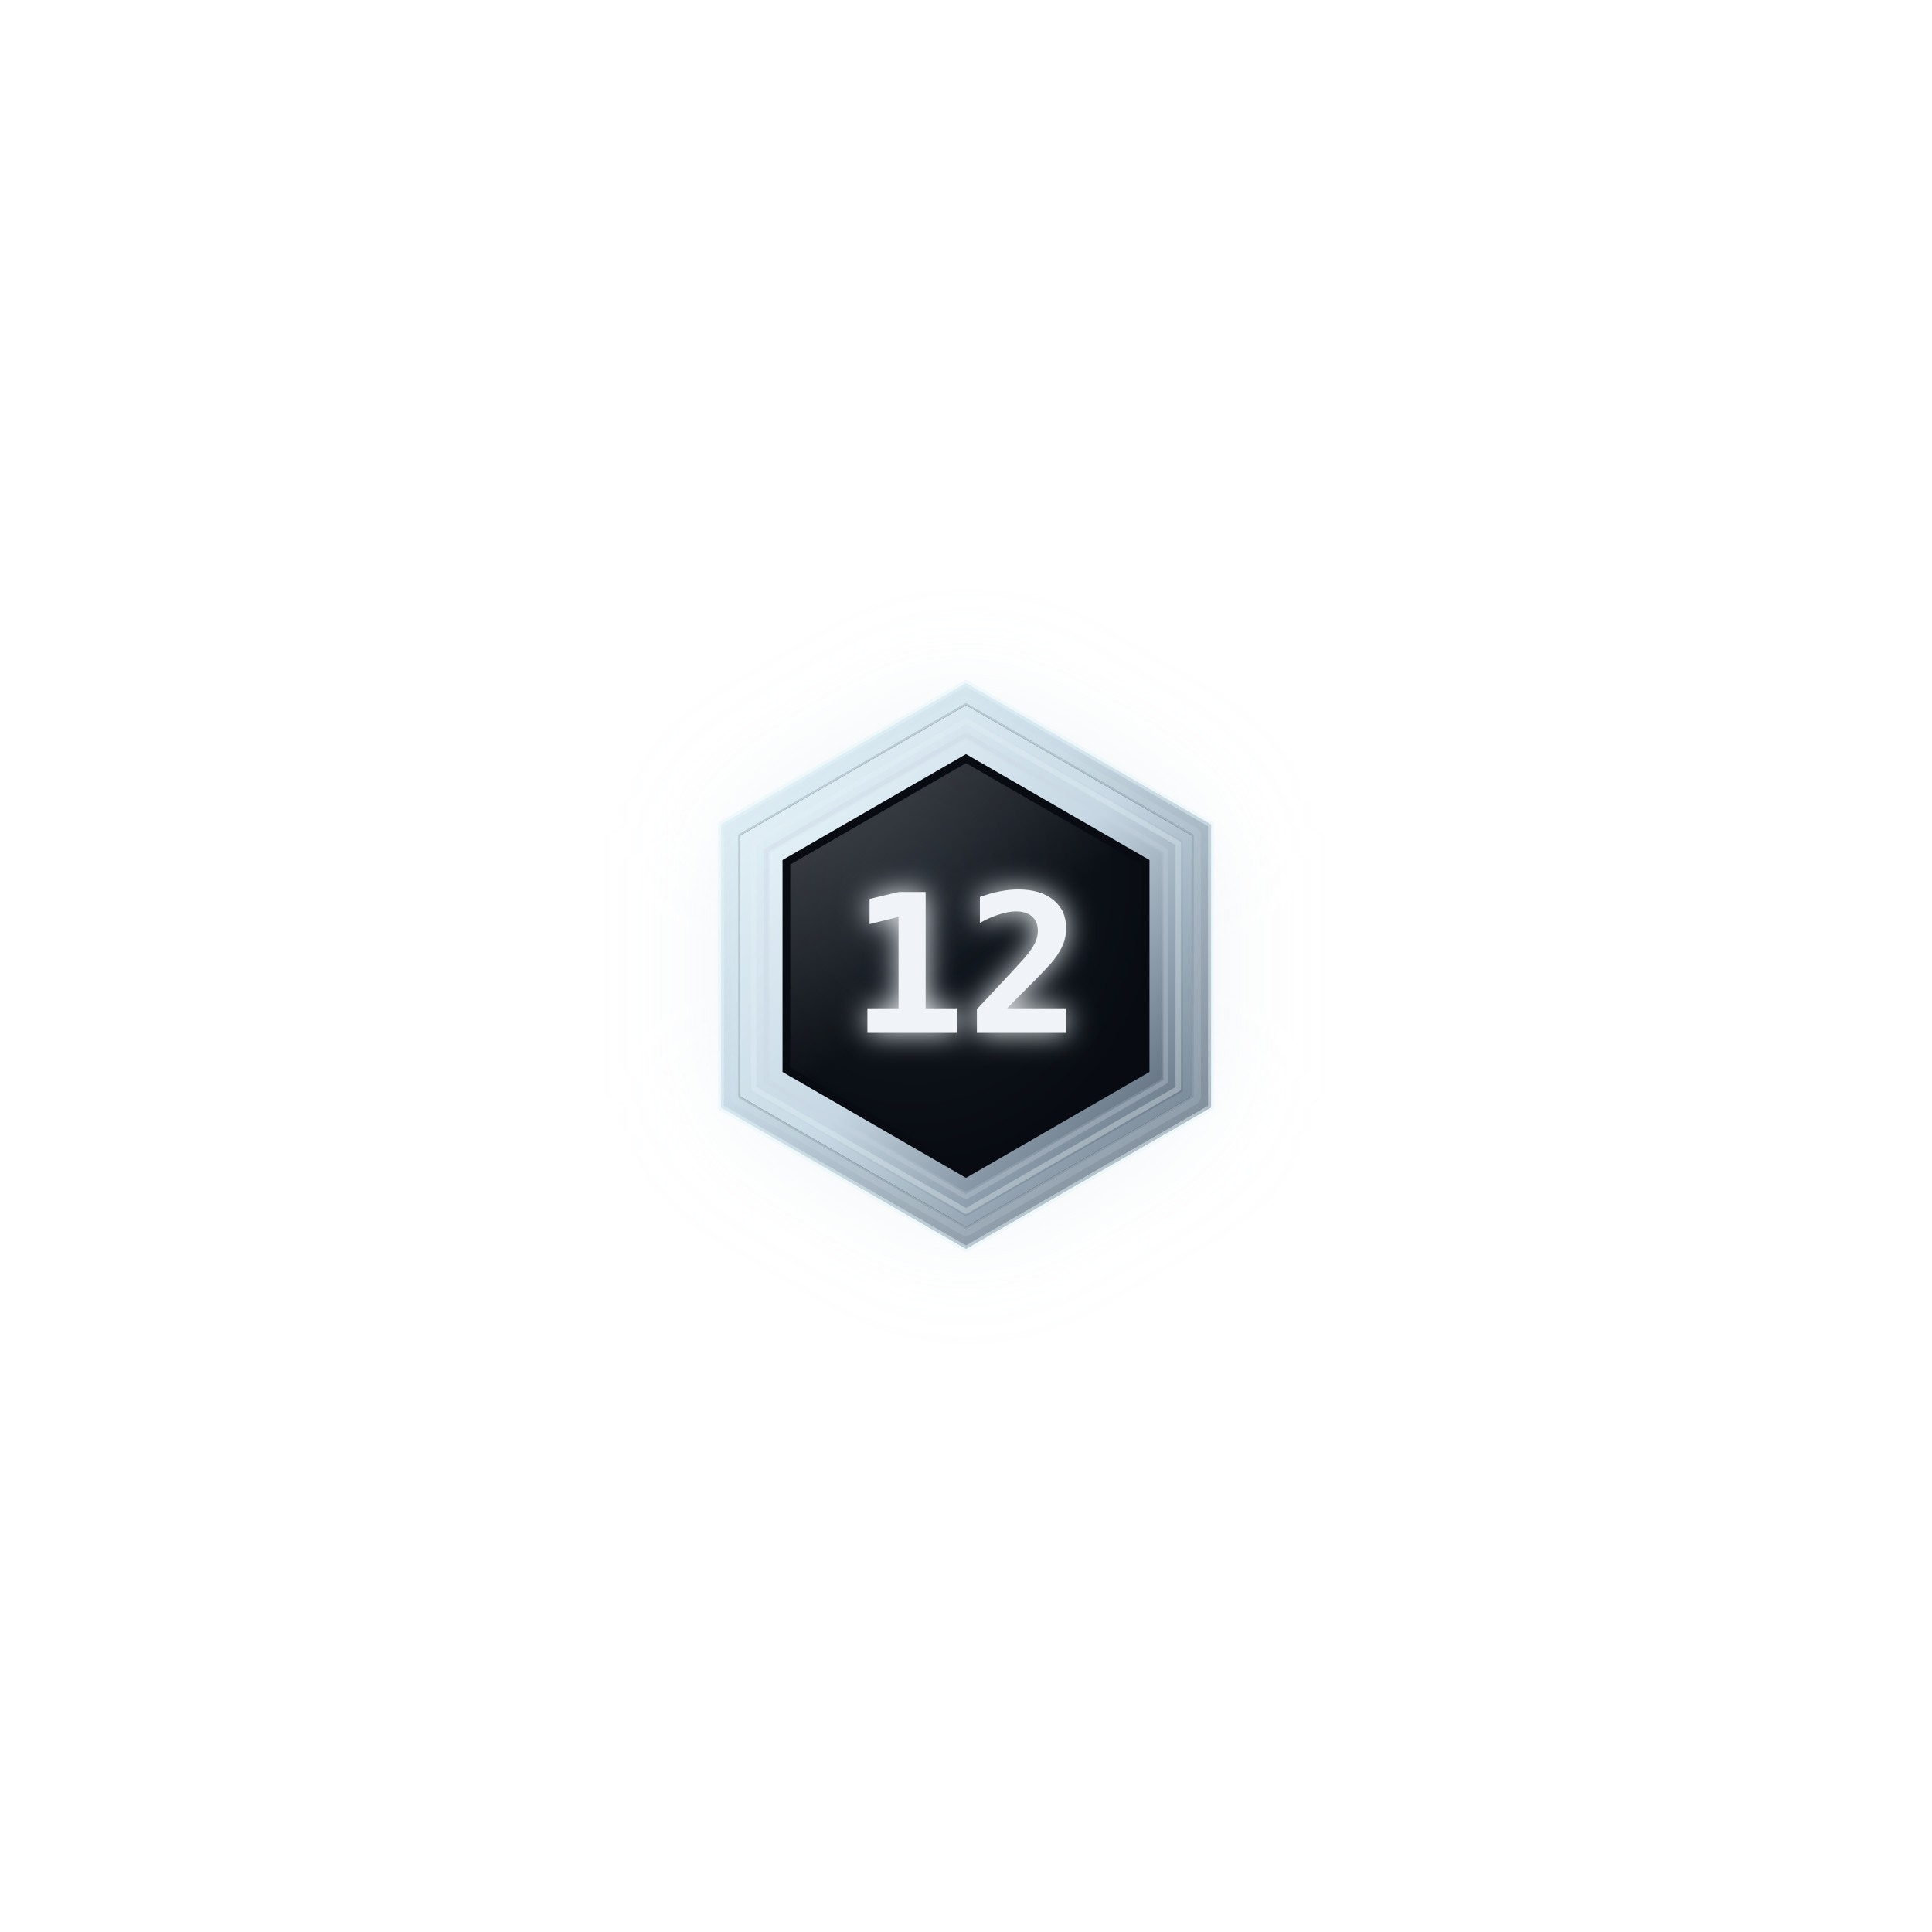
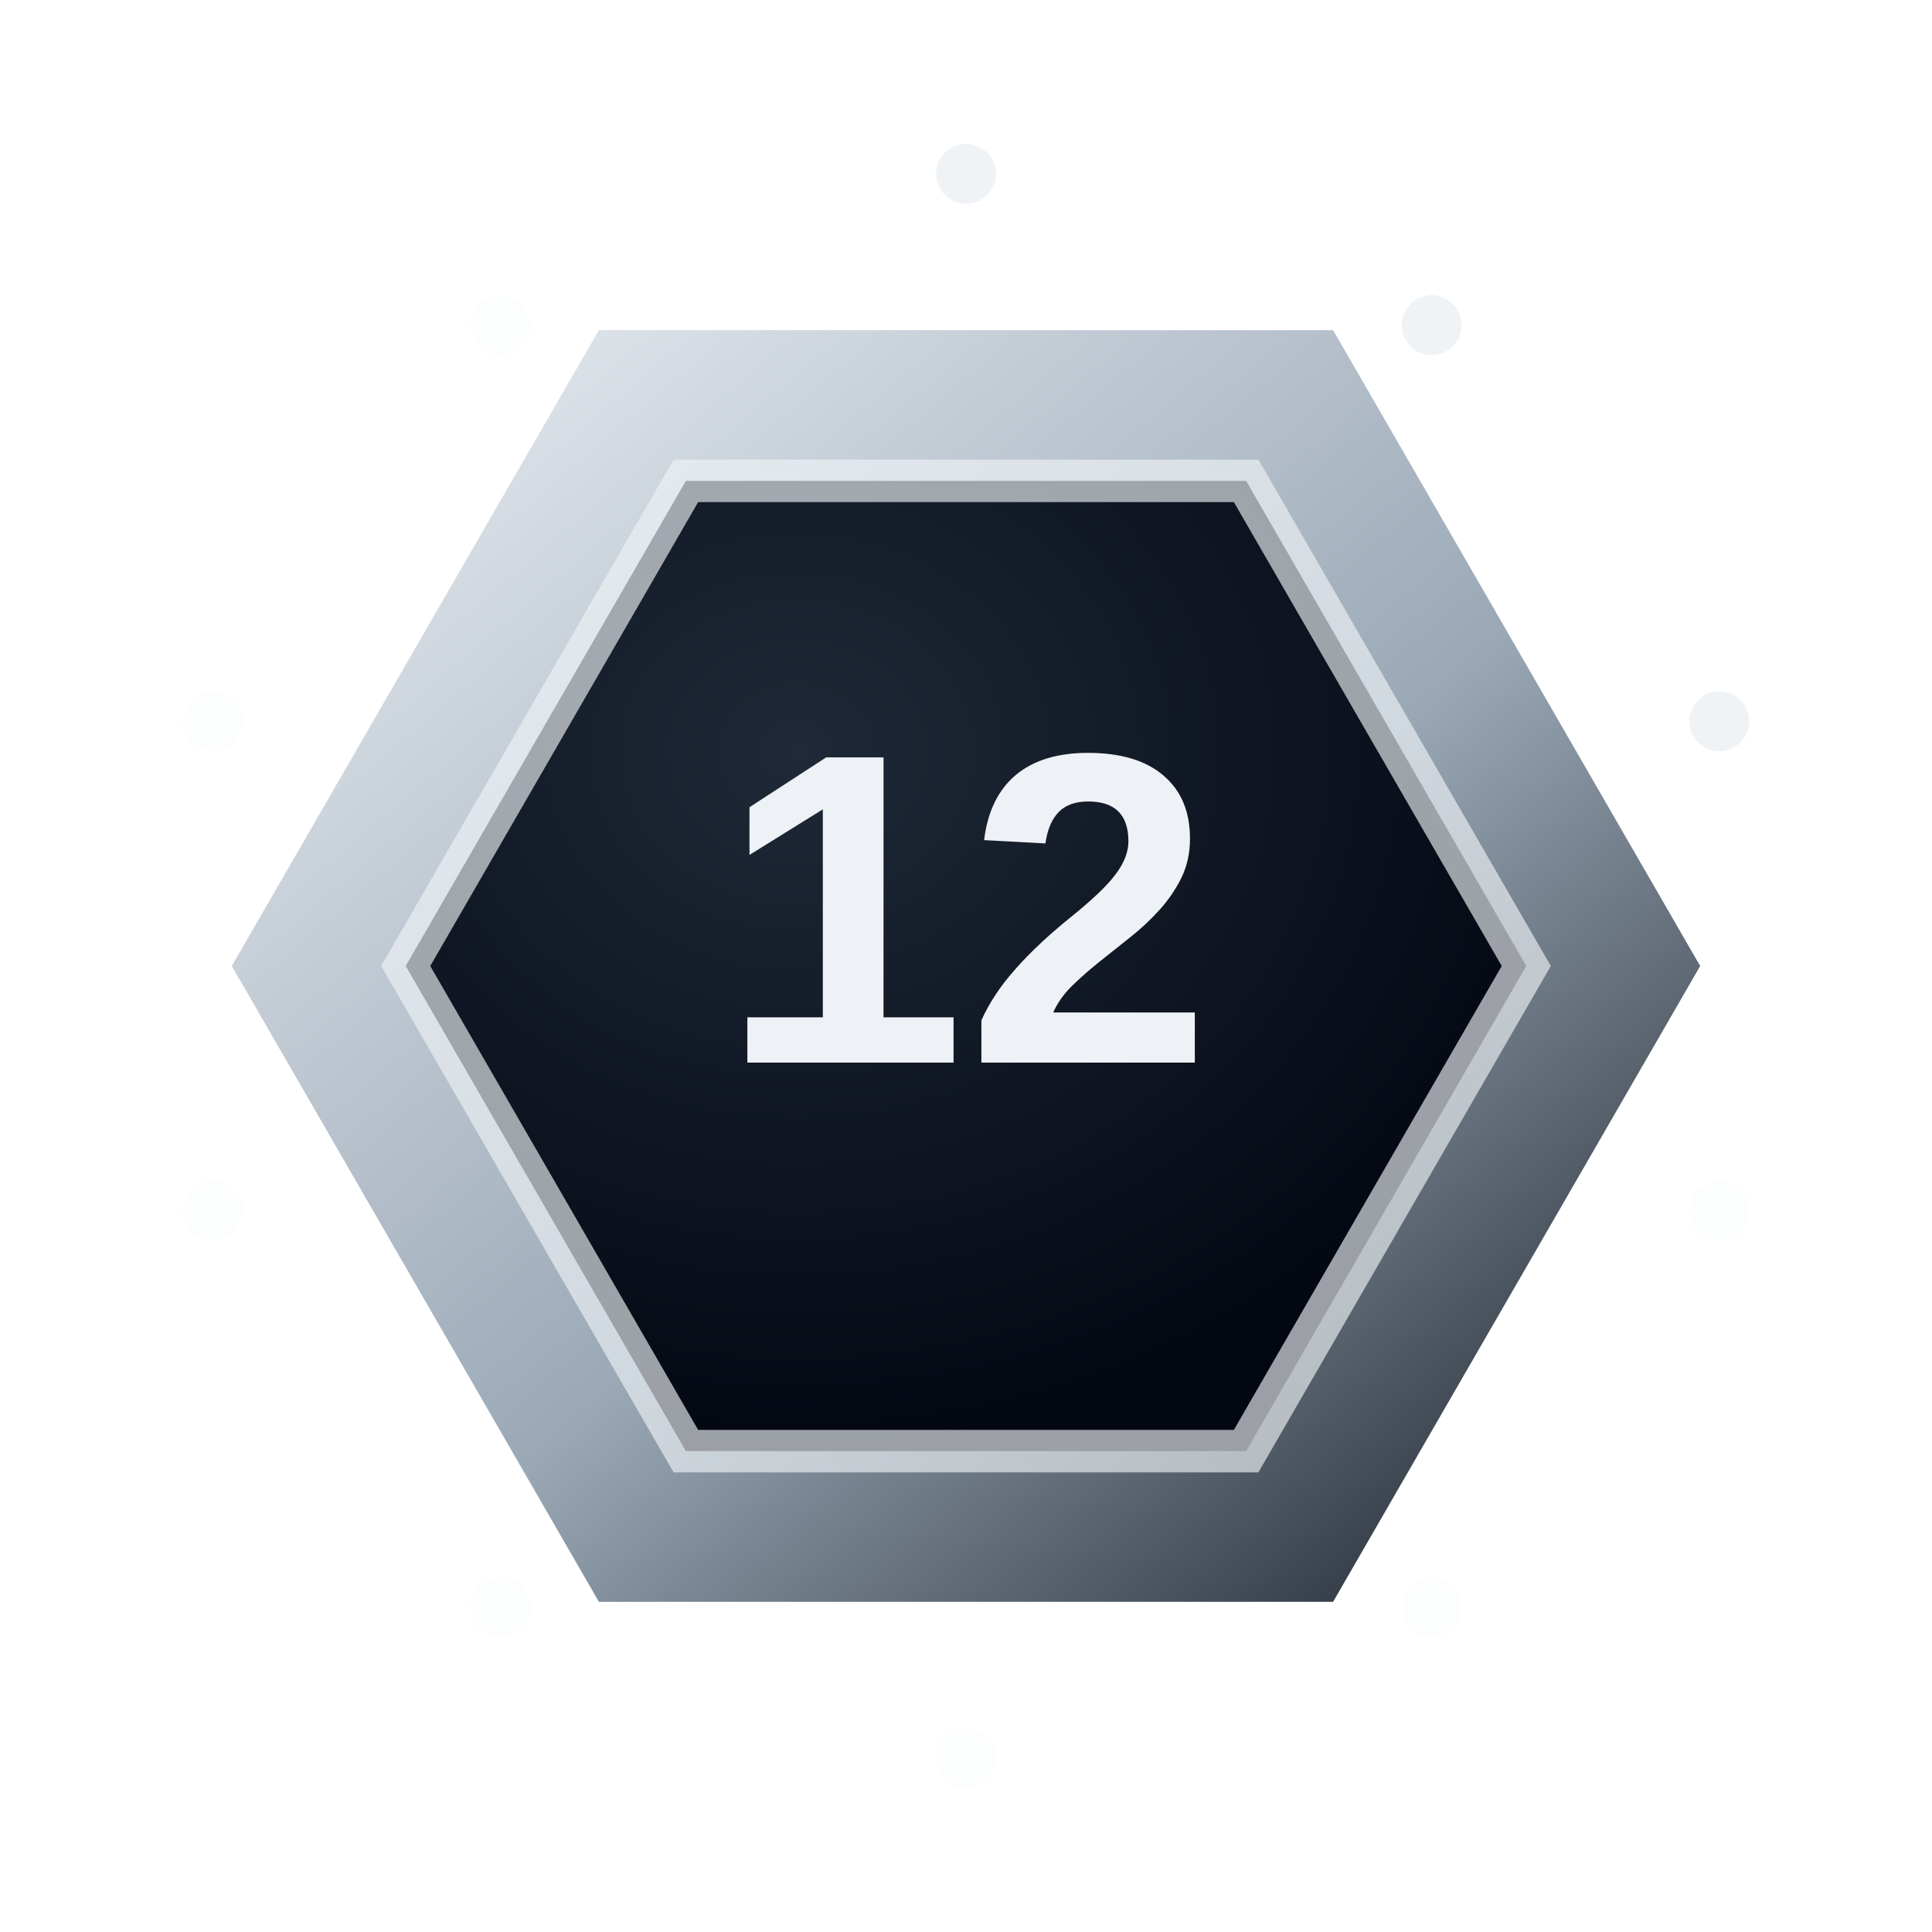
- <svg xmlns="http://www.w3.org/2000/svg" width="252" height="252" viewBox="-84 -84 252 252">
+ <svg xmlns="http://www.w3.org/2000/svg" width="100" height="100" viewBox="0 0 100 100">
  <defs>
-     <radialGradient id="bgd4sfl" cx="35%" cy="28%" r="72%">
-       <stop offset="0%" stop-color="#141a22" />
-       <stop offset="100%" stop-color="#080c12" />
+     <linearGradient id="g" x1="0" y1="0" x2="1" y2="1">
+       <stop offset="0%" stop-color="#eef2f6" />
+       <stop offset="55%" stop-color="#9aa8b6" />
+       <stop offset="100%" stop-color="#111820" />
+     </linearGradient>
+     <radialGradient id="bg" cx="35%" cy="28%" r="72%">
+       <stop offset="0%" stop-color="#1f2937" />
+       <stop offset="100%" stop-color="#030712" />
    </radialGradient>
-     <linearGradient id="rimd4sfl" x1="5%" y1="5%" x2="95%" y2="95%">
-       <stop offset="0%" stop-color="#e6f3f9" />
-       <stop offset="50%" stop-color="#c6d7e3" />
-       <stop offset="100%" stop-color="#5a6878" />
-     </linearGradient>
-     <linearGradient id="transRingd4sfl" x1="0%" y1="0%" x2="100%" y2="100%">
-       <stop offset="0%" stop-color="#e3f3f9" />
-       <stop offset="100%" stop-color="#c5d9e5" />
-     </linearGradient>
-     <linearGradient id="shd4sfl" x1="18%" y1="0%" x2="82%" y2="100%">
-       <stop offset="0%" stop-color="white" stop-opacity="0.2" />
-       <stop offset="50%" stop-color="white" stop-opacity="0" />
-     </linearGradient>
-     <filter id="gld4sfl" x="-40%" y="-40%" width="180%" height="180%">
-       <feGaussianBlur stdDeviation="1.8" result="b" />
-       <feMerge>
-         <feMergeNode in="b" />
-         <feMergeNode in="SourceGraphic" />
-       </feMerge>
-     </filter>
-     <filter id="halod4sfl" x="-150%" y="-150%" width="500%" height="500%">
-       <feGaussianBlur stdDeviation="8" result="b" />
-       <feMerge>
-         <feMergeNode in="b" />
-         <feMergeNode in="SourceGraphic" />
-       </feMerge>
-     </filter>
-     <linearGradient id="pgd4sfl_0" x1="5%" y1="0%" x2="95%" y2="100%">
-       <stop offset="0%" stop-color="#e4f3f9" stop-opacity="0.95" />
-       <stop offset="38%" stop-color="#c5d8e4" stop-opacity="0.9" />
-       <stop offset="100%" stop-color="#5a6878" stop-opacity="0.85" />
-     </linearGradient>
  </defs>
-   <path d="M71.46,24.99L71.46,59.01L42.00,76.02L12.54,59.01L12.54,24.99L42.00,7.98Z" fill="#c8d4e0" fill-opacity="0.35" filter="url(#halod4sfl)" />
-   <path d="M73.97,23.54L73.97,60.46L42.00,78.91L10.03,60.46L10.03,23.54L42.00,5.09Z" fill="url(#pgd4sfl_0)" />
-   <path d="M71.46,24.99L71.46,59.01L42.00,76.02L12.54,59.01L12.54,24.99L42.00,7.98Z" fill="#080c12" />
-   <path d="M73.97,23.54L73.97,60.46L42.00,78.91L10.03,60.46L10.03,23.54L42.00,5.09Z" fill="none" stroke="#e4f3f9" stroke-width="0.8" stroke-opacity="0.48" stroke-linejoin="round" />
-   <path d="M71.46,24.99L71.46,59.01L42.00,76.02L12.54,59.01L12.54,24.99L42.00,7.98Z" fill="none" stroke="#5a6878" stroke-width="0.5" stroke-opacity="0.28" stroke-linejoin="round" />
-   <path d="M71.46,24.99L71.46,59.01L42.00,76.02L12.54,59.01L12.54,24.99L42.00,7.98Z" fill="url(#rimd4sfl)" />
-   <path d="M66.73,27.72L66.73,56.28L42.00,70.56L17.27,56.28L17.27,27.72L42.00,13.44Z" fill="#080c12" />
-   <path d="M66.73,27.72L66.73,56.28L42.00,70.56L17.27,56.28L17.27,27.72L42.00,13.44Z" fill="none" stroke="url(#rimd4sfl)" stroke-width="1.596" stroke-linejoin="round" />
-   <path d="M64.92,28.77L64.92,55.23L42.00,68.46L19.08,55.23L19.08,28.77L42.00,15.54Z" fill="url(#bgd4sfl)" />
-   <path d="M64.92,28.77L64.92,55.23L42.00,68.46L19.08,55.23L19.08,28.77L42.00,15.54Z" fill="url(#shd4sfl)" />
-   <path d="M71.46,24.99L71.46,59.01L42.00,76.02L12.54,59.01L12.54,24.99L42.00,7.98Z" fill="none" stroke="url(#transRingd4sfl)" stroke-width="2.352" stroke-opacity="0.18" stroke-linejoin="round" />
-   <path d="M69.69,26.01L69.69,57.99L42.00,73.98L14.31,57.99L14.31,26.01L42.00,10.02Z" fill="none" stroke="#e5f3f9" stroke-width="0.72" stroke-opacity="0.36" stroke-linejoin="round" />
-   <path d="M68.07,26.95L68.07,57.05L42.00,72.11L15.93,57.05L15.93,26.95L42.00,11.89Z" fill="none" stroke="#c8d4e0" stroke-width="0.63" stroke-opacity="0.3" stroke-linejoin="round" />
-   <text x="42" y="42" text-anchor="middle" dominant-baseline="central" font-family="Orbitron,monospace" font-weight="900" font-size="25.2" fill="#f0f4f8" filter="url(#gld4sfl)">12</text>
+   <path d="M 69.00 17.09 L 88.00 50.00 L 69.00 82.91 L 31.00 82.91 L 12.00 50.00 L 31.00 17.09 Z" fill="#bcc8d6" opacity="0.28" />
+   <path d="M 69.00 17.09 L 88.00 50.00 L 69.00 82.91 L 31.00 82.91 L 12.00 50.00 L 31.00 17.09 Z" fill="url(#g)" />
+   <path d="M 64.50 24.89 L 79.00 50.00 L 64.50 75.11 L 35.50 75.11 L 21.00 50.00 L 35.50 24.89 Z" fill="url(#bg)" />
+   <path d="M 64.50 24.89 L 79.00 50.00 L 64.50 75.11 L 35.50 75.11 L 21.00 50.00 L 35.50 24.89 Z" fill="none" stroke="#eef2f6" stroke-width="2.2" opacity="0.65" />
+   <circle cx="50.00" cy="9.00" r="1.55" fill="#eef2f6" opacity="0.95" />
+   <circle cx="74.10" cy="16.83" r="1.55" fill="#eef2f6" opacity="0.95" />
+   <circle cx="88.99" cy="37.33" r="1.55" fill="#eef2f6" opacity="0.95" />
+   <circle cx="88.99" cy="62.67" r="1.55" fill="#eef2f6" opacity="0.18" />
+   <circle cx="74.10" cy="83.17" r="1.55" fill="#eef2f6" opacity="0.18" />
+   <circle cx="50.00" cy="91.00" r="1.55" fill="#eef2f6" opacity="0.18" />
+   <circle cx="25.90" cy="83.17" r="1.55" fill="#eef2f6" opacity="0.18" />
+   <circle cx="11.01" cy="62.67" r="1.55" fill="#eef2f6" opacity="0.18" />
+   <circle cx="11.01" cy="37.33" r="1.55" fill="#eef2f6" opacity="0.18" />
+   <circle cx="25.90" cy="16.83" r="1.55" fill="#eef2f6" opacity="0.18" />
+   <text x="50" y="55" text-anchor="middle" font-family="Arial, Helvetica, sans-serif" font-weight="700" font-size="22.96" fill="#eef2f6">12</text>
</svg>
